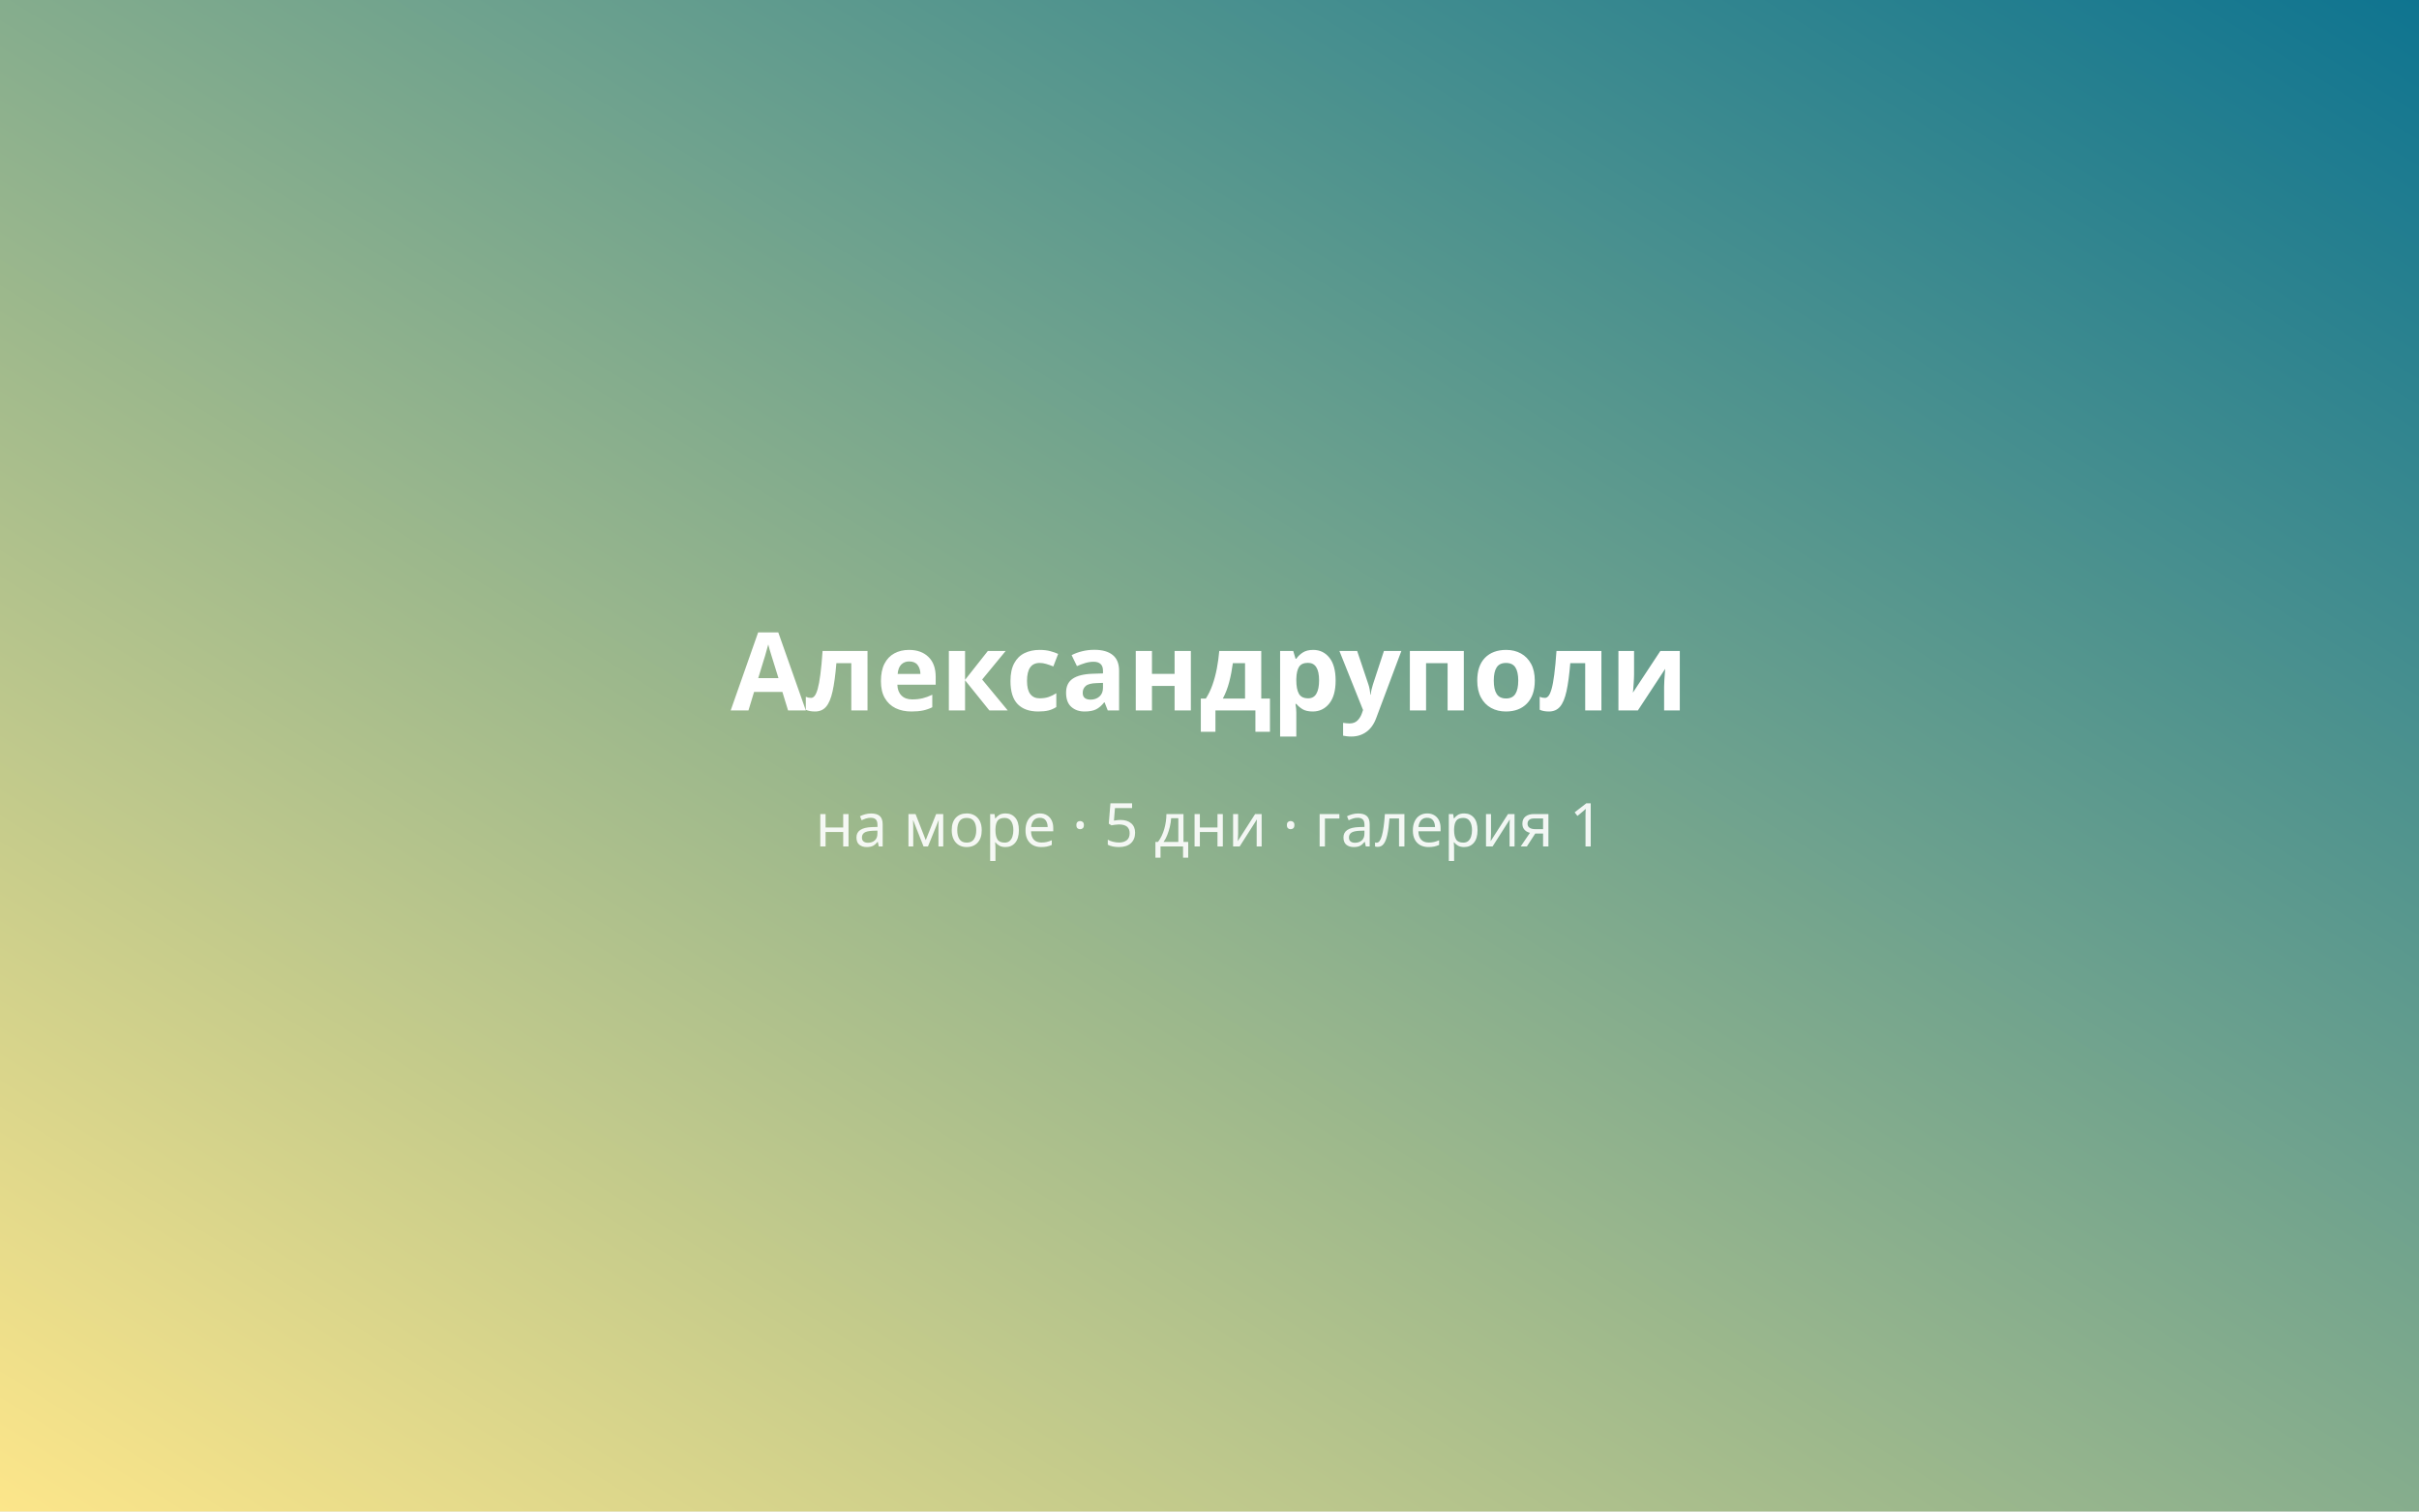
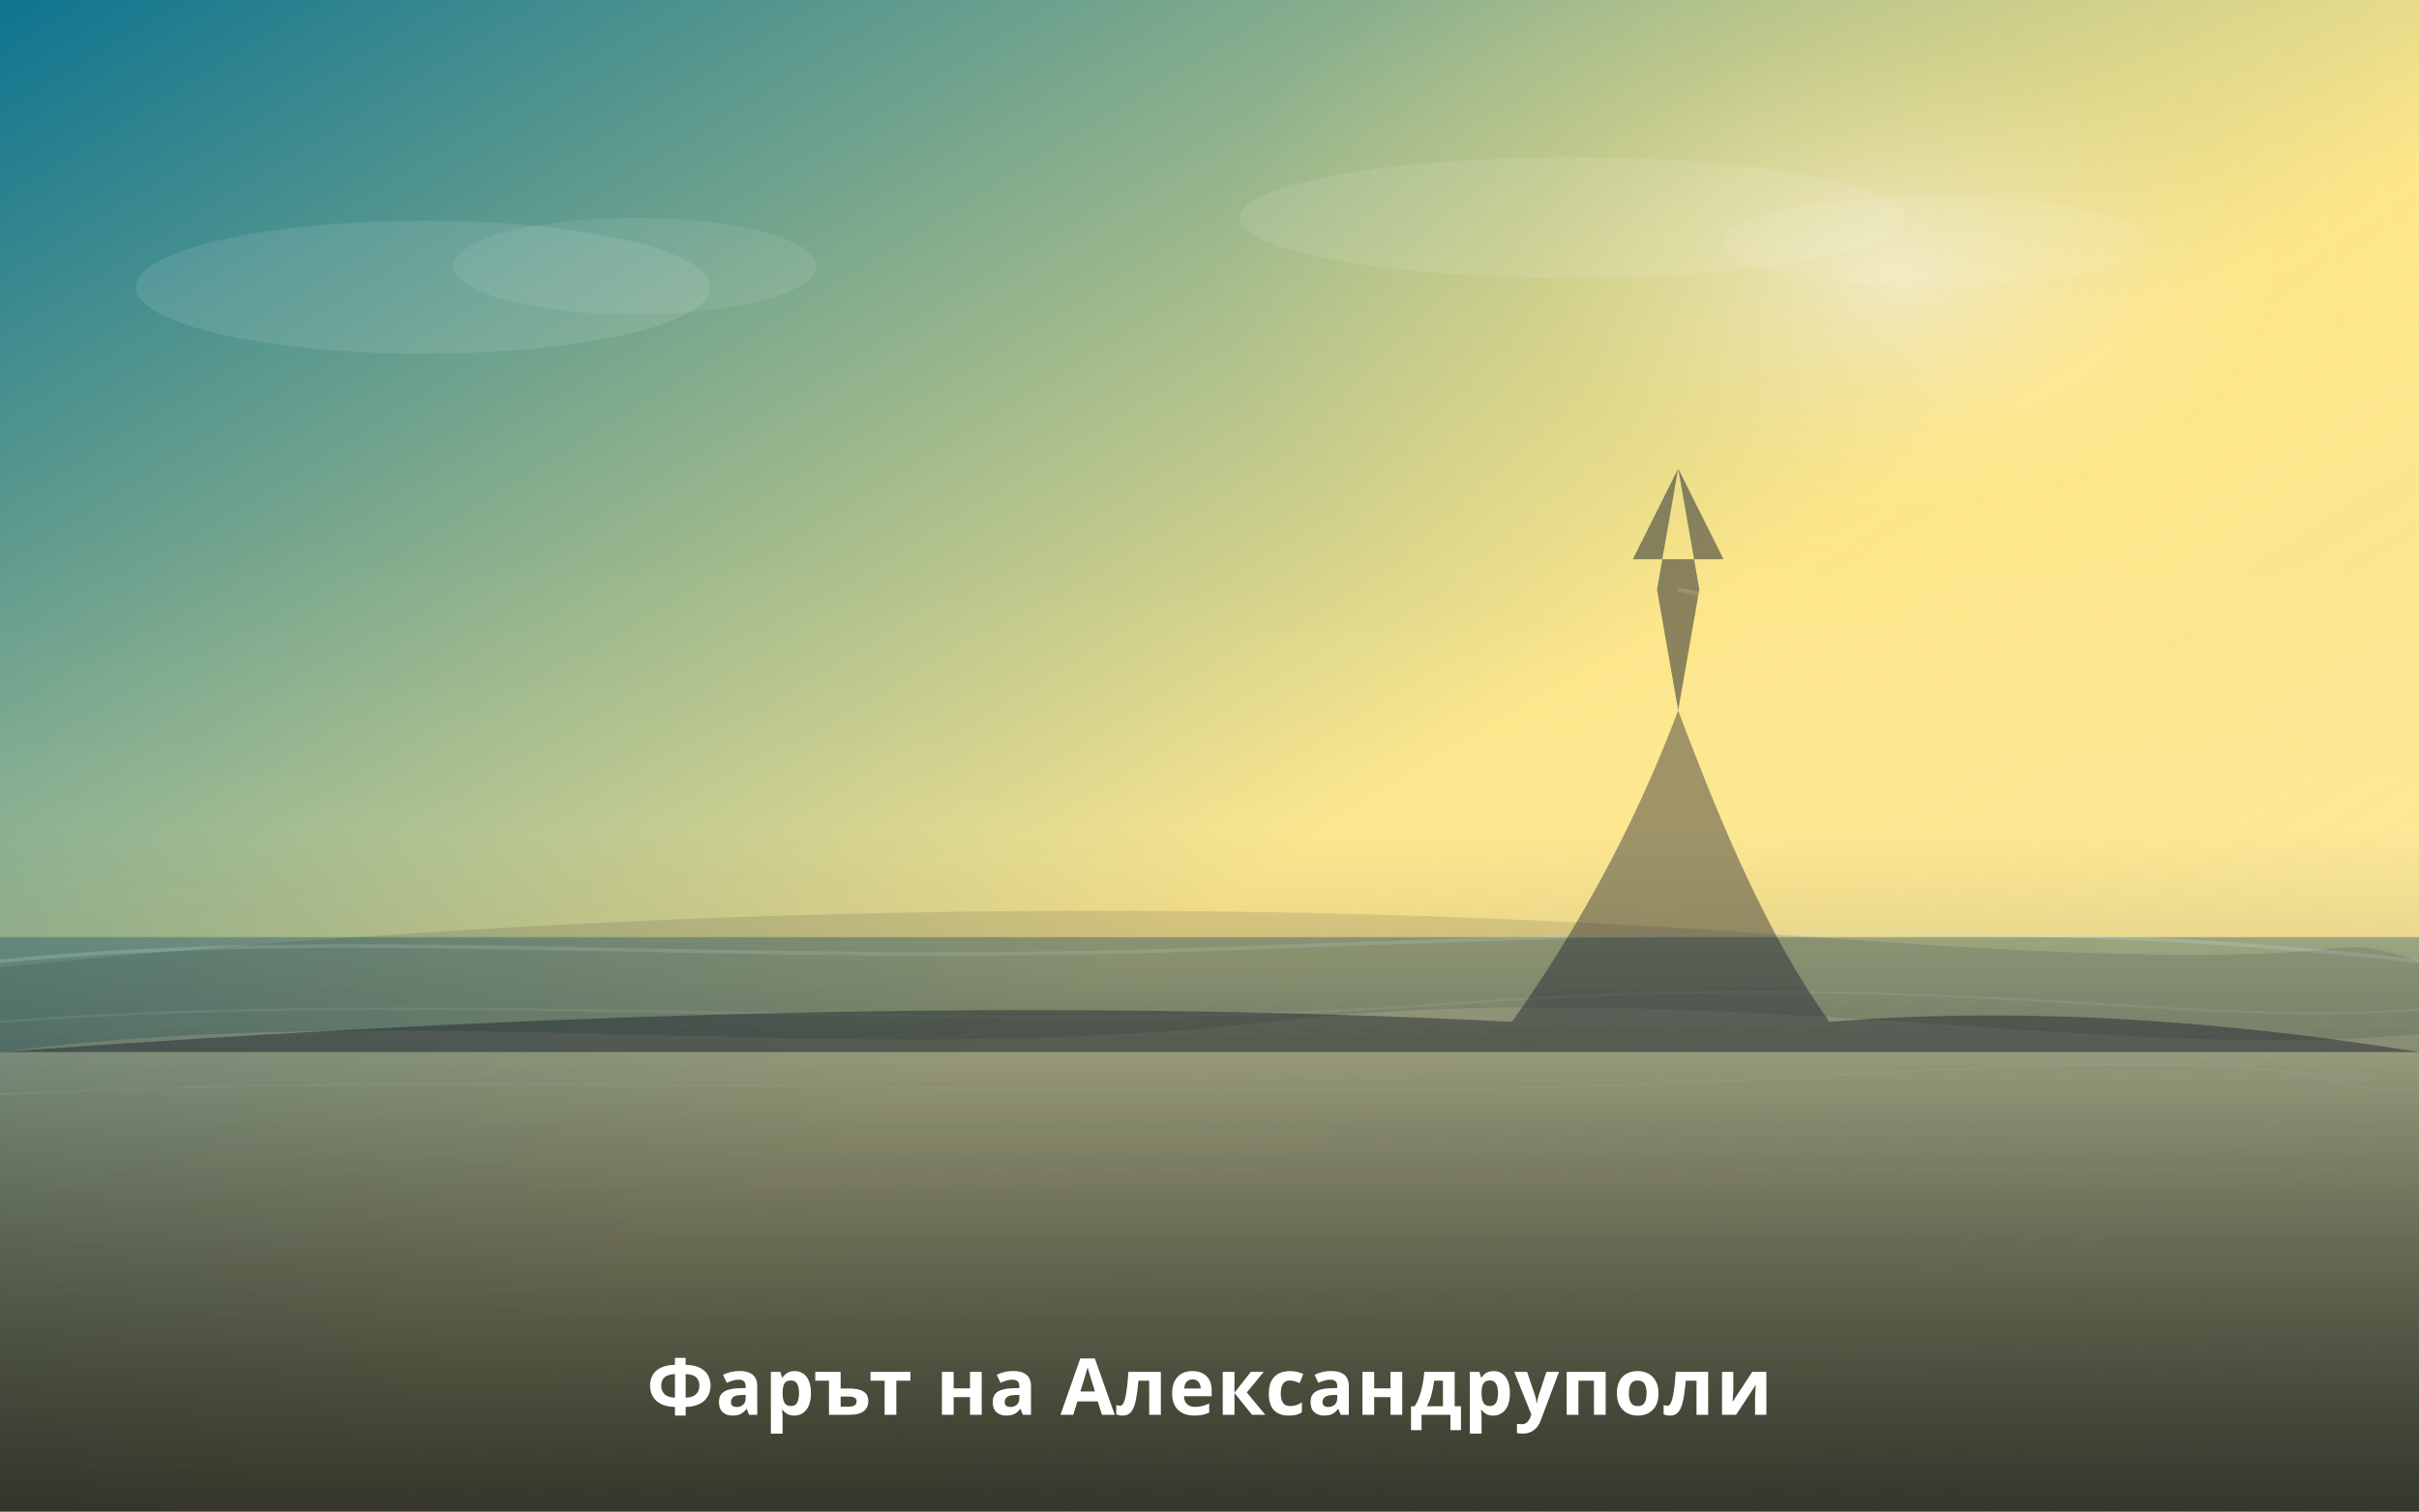
- <svg xmlns="http://www.w3.org/2000/svg" viewBox="0 0 800 500" role="img" aria-label="Александруполи">
+ <svg xmlns="http://www.w3.org/2000/svg" viewBox="0 0 800 500" role="img" aria-label="Фарът на Александруполи">
  <defs>
-     <linearGradient id="bg" x1="1" y1="0" x2="0" y2="1">
+     <linearGradient id="sky" x1="0" y1="0" x2="1" y2="1">
      <stop offset="0%" stop-color="#0e7490" />
-       <stop offset="100%" stop-color="#fde68a" />
+       <stop offset="55%" stop-color="#fde68a" />
+       <stop offset="100%" stop-color="#fde68a" stop-opacity="0.85" />
    </linearGradient>
+     <linearGradient id="haze" x1="0" y1="0.35" x2="0" y2="1">
+       <stop offset="0%" stop-color="#ffffff" stop-opacity="0" />
+       <stop offset="45%" stop-color="#ffffff" stop-opacity="0.06" />
+       <stop offset="100%" stop-color="#0f172a" stop-opacity="0.22" />
+     </linearGradient>
+     <linearGradient id="sea" x1="0" y1="0" x2="0" y2="1">
+       <stop offset="0%" stop-color="#0c4a6e" stop-opacity="0.35" />
+       <stop offset="100%" stop-color="#082f49" stop-opacity="0.65" />
+     </linearGradient>
+     <linearGradient id="sand" x1="0" y1="0" x2="0" y2="1">
+       <stop offset="0%" stop-color="#fef3c7" stop-opacity="0.25" />
+       <stop offset="100%" stop-color="#d97706" stop-opacity="0.15" />
+     </linearGradient>
+     <linearGradient id="scrim" x1="0" y1="0.55" x2="0" y2="1">
+       <stop offset="0%" stop-color="#000000" stop-opacity="0" />
+       <stop offset="100%" stop-color="#000000" stop-opacity="0.45" />
+     </linearGradient>
+     <radialGradient id="sun" cx="0.78" cy="0.18" r="0.28">
+       <stop offset="0%" stop-color="#fff7ed" stop-opacity="0.55" />
+       <stop offset="55%" stop-color="#fde68a" stop-opacity="0.18" />
+       <stop offset="100%" stop-color="#fde68a" stop-opacity="0" />
+     </radialGradient>
  </defs>
-   <rect width="800" height="500" fill="url(#bg)" />
-   <text x="400" y="235" text-anchor="middle" fill="#ffffff" font-family="system-ui,sans-serif" font-size="36" font-weight="700">Александруполи</text>
-   <text x="400" y="280" text-anchor="middle" fill="#ffffff" opacity="0.9" font-family="system-ui,sans-serif" font-size="20">на море · 5 дни · галерия 1</text>
+   <rect width="800" height="500" fill="url(#sky)" />
+   <rect width="800" height="500" fill="url(#sun)" />
+   <rect width="800" height="500" fill="url(#haze)" />
+   <ellipse cx="140" cy="95" rx="95" ry="22" fill="#ffffff" opacity="0.1" />
+   <ellipse cx="210" cy="88" rx="60" ry="16" fill="#ffffff" opacity="0.08" />
+   <ellipse cx="520" cy="72" rx="110" ry="20" fill="#ffffff" opacity="0.09" />
+   <ellipse cx="640" cy="80" rx="70" ry="15" fill="#ffffff" opacity="0.07" />
+   <rect x="0" y="310" width="800" height="190" fill="url(#sea)" />
+   <path d="M0 318 C120 306 240 320 400 314 S680 304 800 318" stroke="#e0f2fe" stroke-width="1.2" fill="none" opacity="0.22" />
+   <path d="M0 338 C160 326 320 344 480 332 S720 340 800 334" stroke="#e0f2fe" stroke-width="0.8" fill="none" opacity="0.14" />
+   <path d="M0 362 C200 352 400 368 600 356 S760 364 800 360" stroke="#bae6fd" stroke-width="0.6" fill="none" opacity="0.1" />
+   <path d="M0 348 C140 330 280 354 420 338 S700 352 800 342 L800 500 L0 500 Z" fill="url(#sand)" />
+   <path d="M0 320 C200 300 400 295 600 310 S760 305 800 318 L800 348 L0 348 Z" fill="#0f172a" opacity="0.12" />
+   <path d="M0 348 C180 335 340 330 500 338 C520 310 540 275 555 235 C570 275 585 310 605 338 C680 332 750 340 800 348 L800 348 Z" fill="#0f172a" opacity="0.4" />
+   <path d="M555 235 L548 195 L555 155 L562 195 Z M555 155 L540 185 L570 185 Z" fill="#0f172a" opacity="0.48" />
+   <path d="M555 195 L780 250" stroke="#fde68a" stroke-width="1.5" opacity="0.12" fill="none" />
+   <path d="M555 195 L720 220" stroke="#fde68a" stroke-width="0.8" opacity="0.08" fill="none" />
+   <rect width="800" height="500" fill="url(#scrim)" />
+   <text x="400" y="468" text-anchor="middle" fill="#ffffff" font-family="system-ui,sans-serif" font-size="26" font-weight="600" letter-spacing="0.02em">Фарът на Александруполи</text>
</svg>
